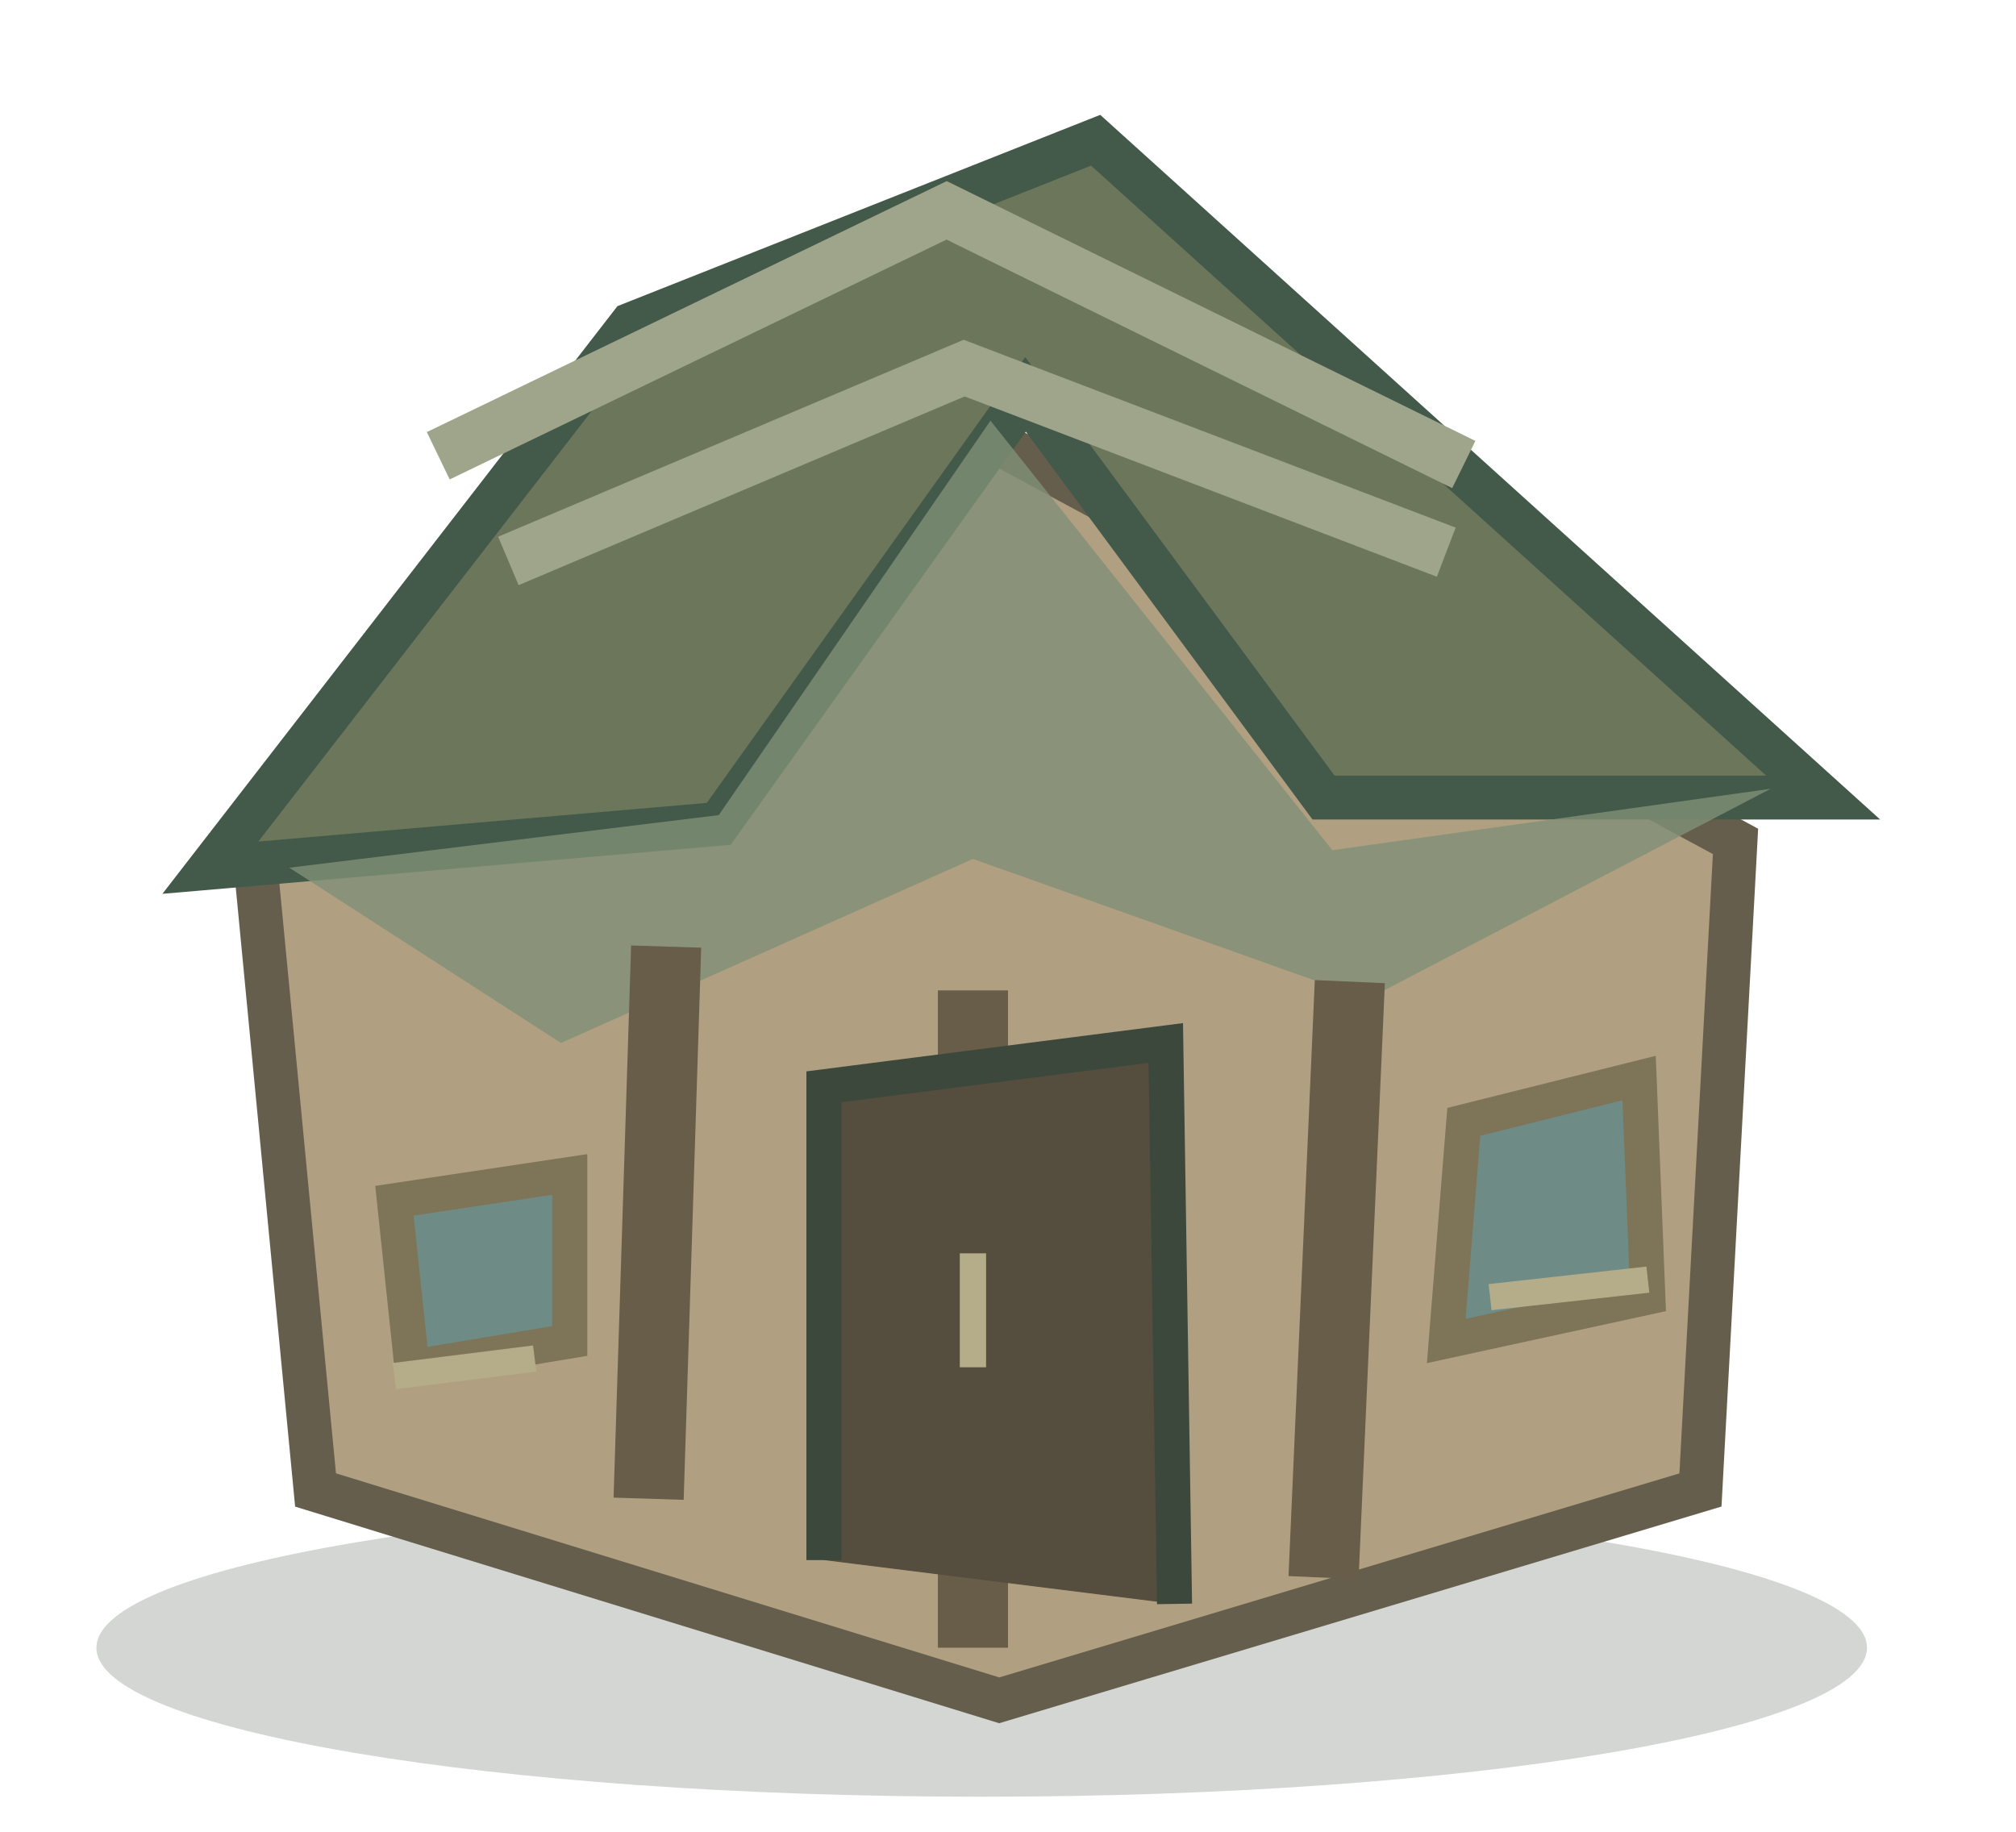
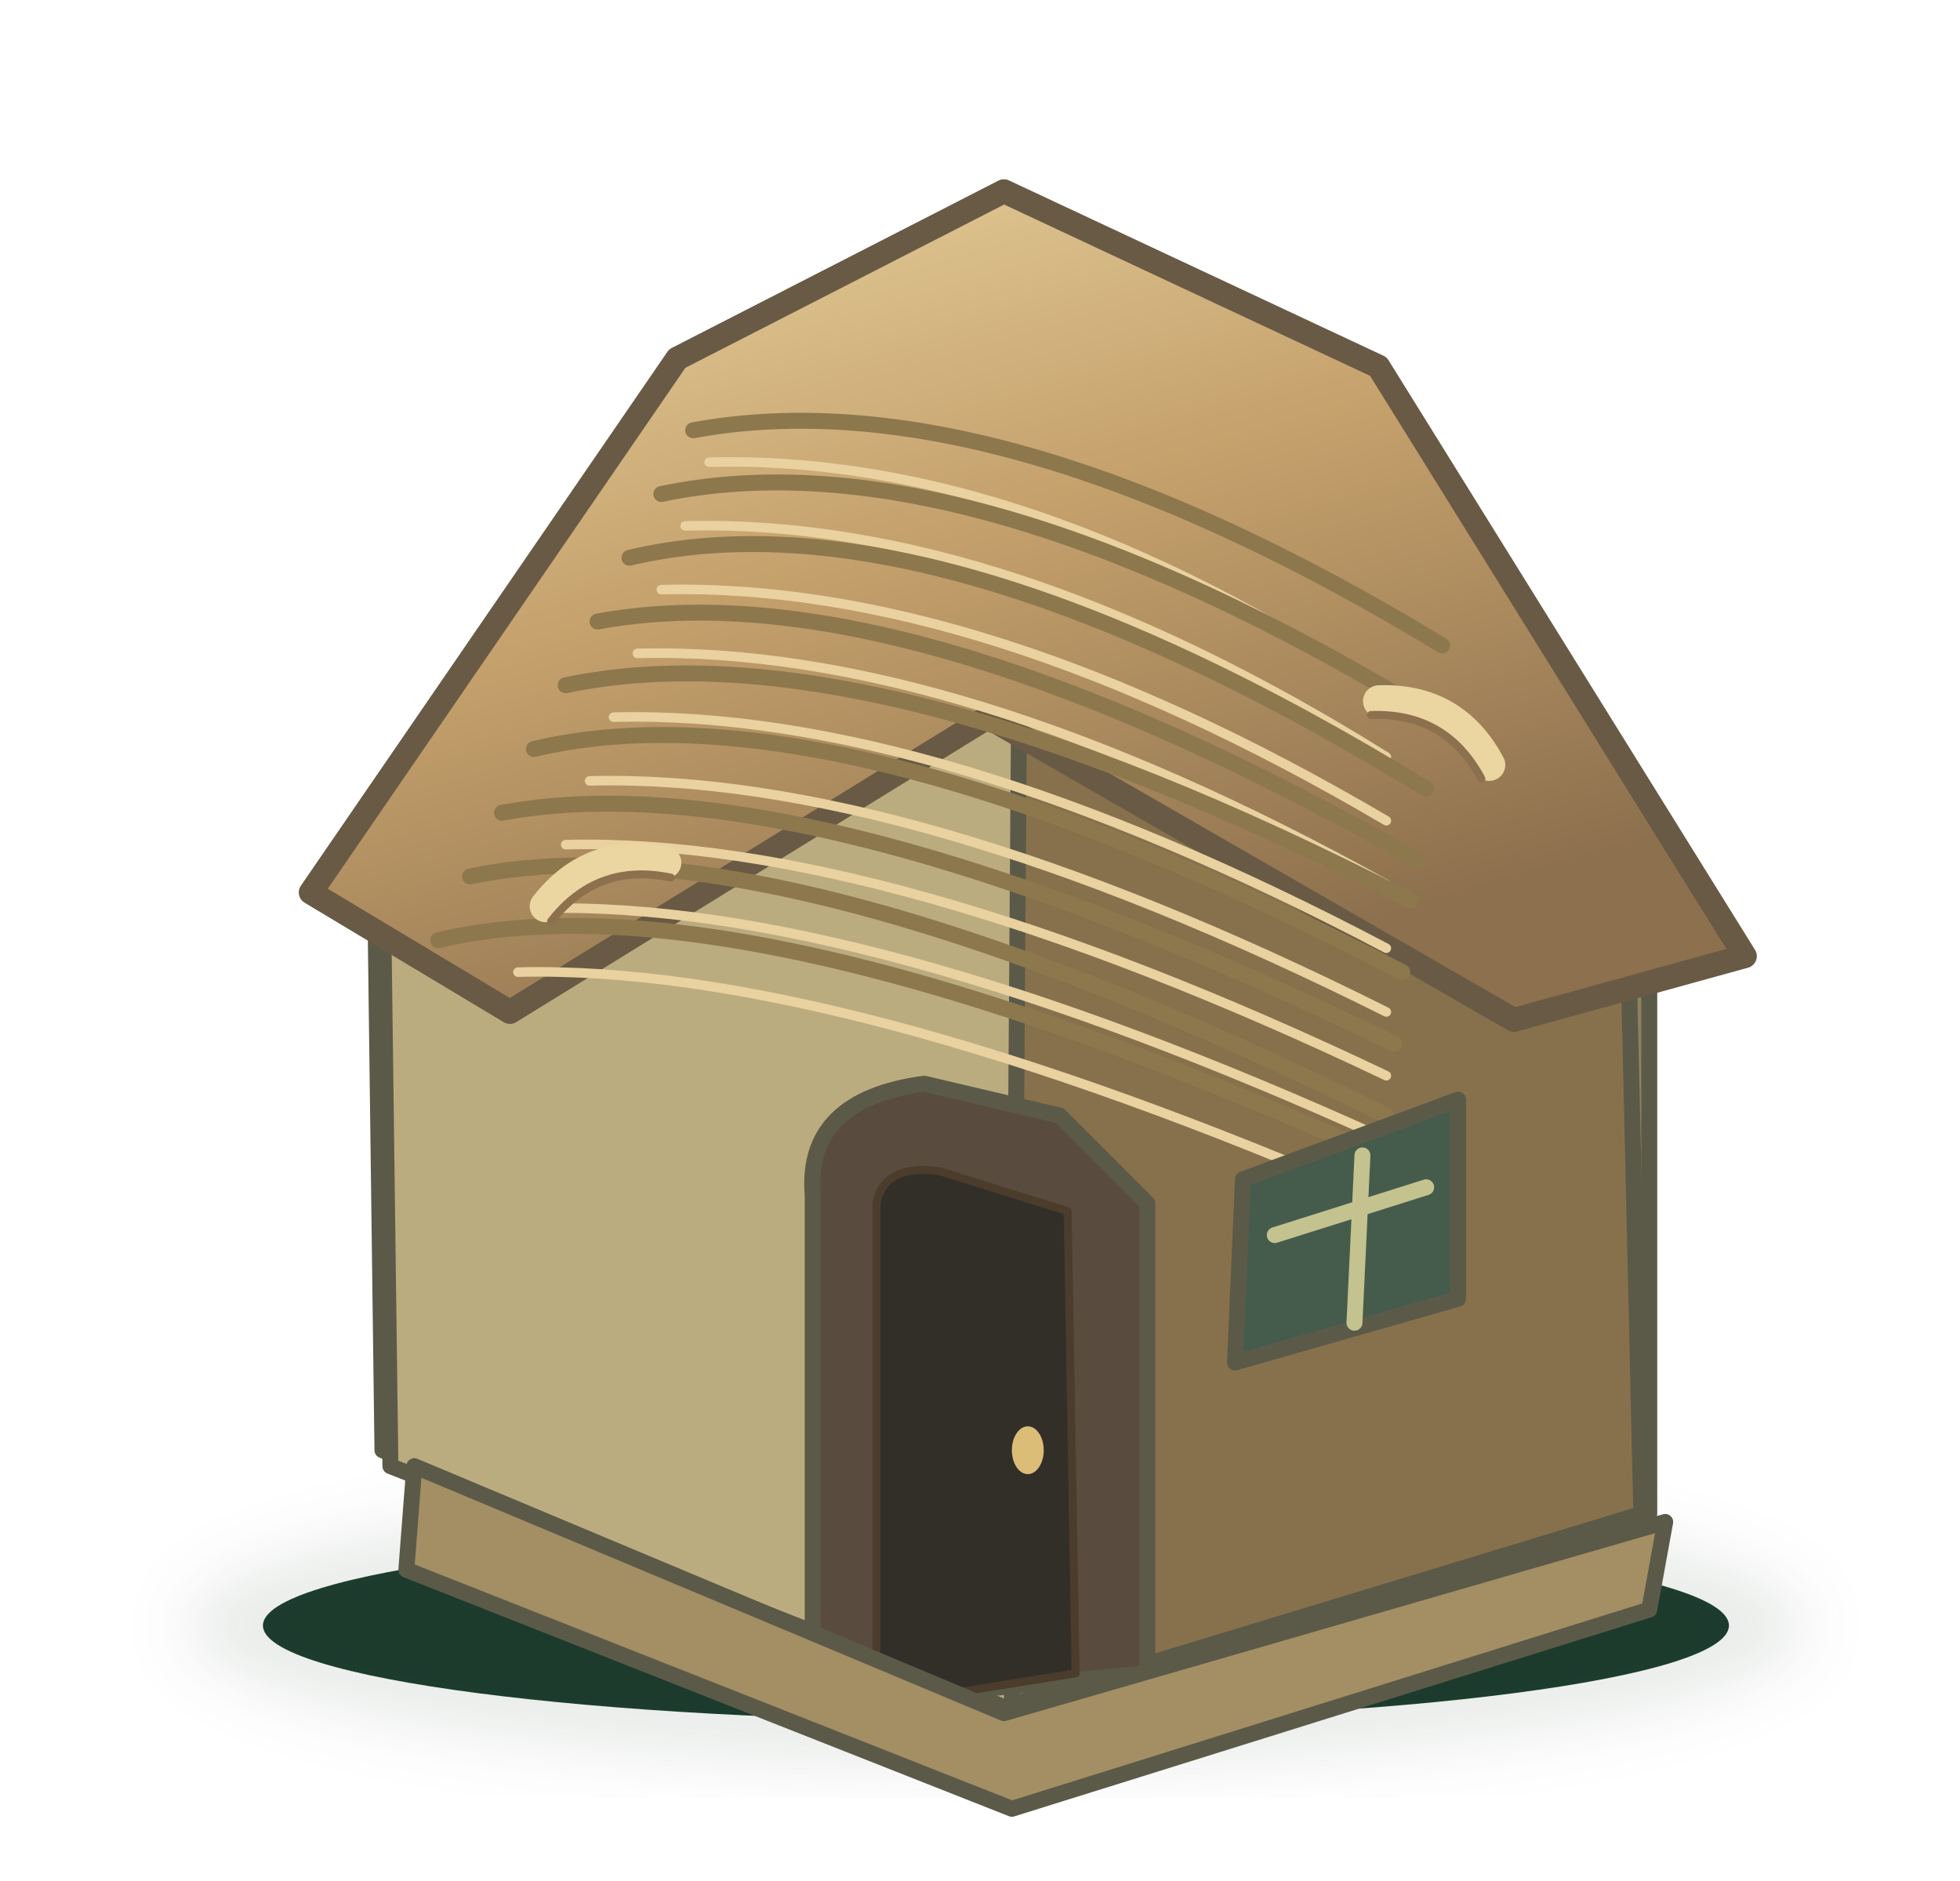
- <svg xmlns="http://www.w3.org/2000/svg" width="230" height="209" viewBox="0 0 230 209">
+ <svg xmlns="http://www.w3.org/2000/svg" width="246" height="236" viewBox="0 0 246 236">
  <defs>
+     <linearGradient id="wood" x1="0" x2=".4" y2="1">
+       <stop stop-color="#d4b484" />
+       <stop offset=".4" stop-color="#a57d55" />
+       <stop offset="1" stop-color="#624d3c" />
+     </linearGradient>
+     <linearGradient id="straw" x2=".5" y2="1">
+       <stop stop-color="#ebd6a3" />
+       <stop offset=".5" stop-color="#c5a16c" />
+       <stop offset="1" stop-color="#8d704e" />
+     </linearGradient>
+     <linearGradient id="rock" x2=".7" y2="1">
+       <stop stop-color="#d0c7a9" />
+       <stop offset=".5" stop-color="#a4a391" />
+       <stop offset="1" stop-color="#646e64" />
+     </linearGradient>
+     <linearGradient id="wool" x2=".4" y2="1">
+       <stop stop-color="#e6dcc4" />
+       <stop offset=".6" stop-color="#c2b591" />
+       <stop offset="1" stop-color="#7e8a72" />
+     </linearGradient>
+     <linearGradient id="fire" x2=".5" y2="1">
+       <stop stop-color="#ffe6a1" />
+       <stop offset=".42" stop-color="#ffb95e" />
+       <stop offset=".8" stop-color="#e37736" />
+       <stop offset="1" stop-color="#a34f29" />
+     </linearGradient>
    <filter id="soft">
-       <feGaussianBlur stdDeviation="3" />
+       <feGaussianBlur stdDeviation="4" />
    </filter>
-     <linearGradient id="pine" x2=".8" y2="1">
-       <stop stop-color="#86aa74" />
-       <stop offset=".36" stop-color="#477c65" />
-       <stop offset="1" stop-color="#264d42" />
-     </linearGradient>
-     <linearGradient id="leaf" x2=".7" y2="1">
-       <stop stop-color="#add18a" />
-       <stop offset=".48" stop-color="#5d9a72" />
-       <stop offset="1" stop-color="#346754" />
-     </linearGradient>
-     <linearGradient id="stone" x2=".9" y2="1">
-       <stop stop-color="#c8c4a8" />
-       <stop offset=".55" stop-color="#9b9d8c" />
-       <stop offset="1" stop-color="#646f69" />
-     </linearGradient>
-     <linearGradient id="wood" x2=".7" y2="1">
-       <stop stop-color="#9d7958" />
-       <stop offset="1" stop-color="#574535" />
-     </linearGradient>
  </defs>
-   <ellipse cx="112" cy="188" rx="101" ry="17" fill="#26332a" opacity=".2" />
-   <path d="M29 97L111 49 198 96 194 170 114 194 36 170Z" fill="#b0a081" stroke="#655e4d" stroke-width="5" />
-   <path d="M24 99L72 37 125 16 208 91 151 91 117 45 82 94Z" fill="#6b765b" stroke="#43594a" stroke-width="5" />
-   <path d="M33 99l49-6 31-45 39 49 50-7-46 24-45-16-47 21Z" fill="#819077" opacity=".8" />
-   <path d="M76 108l-2 63 M154 112l-3 68 M111 113l0 75" stroke="#685d48" stroke-width="8" />
-   <path d="M94 178l0-54 39-5 1 64" fill="#554d3d" stroke="#3d483c" stroke-width="4" />
-   <path d="M45 137l20-3 0 19-18 3Z M167 128l20-5 1 25-23 5Z" fill="#6e8c85" stroke="#7e7457" stroke-width="4" />
-   <path d="M50 52l58-28 59 29 M58 64l52-22 55 21" stroke="#9fa58a" stroke-width="6" fill="none" />
-   <g stroke="#b5ad8a" stroke-width="3">
-     <path d="M45 157l16-2 M170 148l18-2 M111 143v13" />
+   <ellipse cx="125" cy="204" rx="92" ry="12" fill="#1b3b2e" />
+   <ellipse cx="125" cy="204" rx="102" ry="18" fill="#26422c" opacity=".1" filter="url(#soft)" />
+   <path d="M67 197q-3 -5 -2 -11M67 197q4 -5 5 -8" fill="none" stroke="#7ba065" stroke-width="1.8" stroke-linecap="round" />
+   <path d="M86 197q-3 -5 -2 -11M86 197q4 -5 5 -8" fill="none" stroke="#7ba065" stroke-width="1.8" stroke-linecap="round" />
+   <path d="M105 197q-3 -5 -2 -11M105 197q4 -5 5 -8" fill="none" stroke="#7ba065" stroke-width="1.8" stroke-linecap="round" />
+   <path d="M124 197q-3 -5 -2 -11M124 197q4 -5 5 -8" fill="none" stroke="#7ba065" stroke-width="1.8" stroke-linecap="round" />
+   <path d="M143 197q-3 -5 -2 -11M143 197q4 -5 5 -8" fill="none" stroke="#7ba065" stroke-width="1.8" stroke-linecap="round" />
+   <path d="M162 197q-3 -5 -2 -11M162 197q4 -5 5 -8" fill="none" stroke="#7ba065" stroke-width="1.8" stroke-linecap="round" />
+   <path d="M181 197q-3 -5 -2 -11M181 197q4 -5 5 -8" fill="none" stroke="#7ba065" stroke-width="1.8" stroke-linecap="round" />
+   <path d="M83 197q-3 -5 -2 -11M83 197q4 -5 5 -8" fill="none" stroke="#7ba065" stroke-width="1.8" stroke-linecap="round" />
+   <path d="M102 197q-3 -5 -2 -11M102 197q4 -5 5 -8" fill="none" stroke="#7ba065" stroke-width="1.8" stroke-linecap="round" />
+   <path d="M121 197q-3 -5 -2 -11M121 197q4 -5 5 -8" fill="none" stroke="#7ba065" stroke-width="1.8" stroke-linecap="round" />
+   <path d="M140 197q-3 -5 -2 -11M140 197q4 -5 5 -8" fill="none" stroke="#7ba065" stroke-width="1.8" stroke-linecap="round" />
+   <path d="M159 197q-3 -5 -2 -11M159 197q4 -5 5 -8" fill="none" stroke="#7ba065" stroke-width="1.8" stroke-linecap="round" />
+   <path d="M178 197q-3 -5 -2 -11M178 197q4 -5 5 -8" fill="none" stroke="#7ba065" stroke-width="1.8" stroke-linecap="round" />
+   <path d="M80 197q-3 -5 -2 -11M80 197q4 -5 5 -8" fill="none" stroke="#7ba065" stroke-width="1.8" stroke-linecap="round" />
+   <path d="M47 105L128 68L207 106L207 190L126 215L48 182Z" fill="#8f815e" stroke="#5b5a48" stroke-width="2" stroke-linecap="round" stroke-linejoin="round" />
+   <path d="M48 107L128 75L128 215L49 184Z" fill="#bbac7f" stroke="#5b5a48" stroke-width="2" stroke-linecap="round" stroke-linejoin="round" />
+   <path d="M128 75L204 103L206 190L127 214Z" fill="#87714d" stroke="#5b5a48" stroke-width="2" stroke-linecap="round" stroke-linejoin="round" />
+   <path d="M39 112L85 45L126 24L173 46L219 120L190 128L124 90L64 127Z" fill="url(#straw)" stroke="#695a45" stroke-width="3" stroke-linecap="round" stroke-linejoin="round" />
+   <path d="M87 54q38 -7 94 27" fill="none" stroke="#8d784d" stroke-width="2" stroke-linecap="round" />
+   <path d="M89 58q40 -1 85 29" fill="none" stroke="#e9d1a0" stroke-width="1.2" stroke-linecap="round" />
+   <path d="M83 62q38 -8 97 28" fill="none" stroke="#8d784d" stroke-width="2" stroke-linecap="round" />
+   <path d="M86 66q40 -1 88 29" fill="none" stroke="#e9d1a0" stroke-width="1.2" stroke-linecap="round" />
+   <path d="M79 70q38 -9 100 29" fill="none" stroke="#8d784d" stroke-width="2" stroke-linecap="round" />
+   <path d="M83 74q40 -1 91 29" fill="none" stroke="#e9d1a0" stroke-width="1.2" stroke-linecap="round" />
+   <path d="M75 78q38 -7 103 30" fill="none" stroke="#8d784d" stroke-width="2" stroke-linecap="round" />
+   <path d="M80 82q40 -1 94 29" fill="none" stroke="#e9d1a0" stroke-width="1.2" stroke-linecap="round" />
+   <path d="M71 86q38 -8 106 27" fill="none" stroke="#8d784d" stroke-width="2" stroke-linecap="round" />
+   <path d="M77 90q40 -1 97 29" fill="none" stroke="#e9d1a0" stroke-width="1.2" stroke-linecap="round" />
+   <path d="M67 94q38 -9 109 28" fill="none" stroke="#8d784d" stroke-width="2" stroke-linecap="round" />
+   <path d="M74 98q40 -1 100 29" fill="none" stroke="#e9d1a0" stroke-width="1.2" stroke-linecap="round" />
+   <path d="M63 102q38 -7 112 29" fill="none" stroke="#8d784d" stroke-width="2" stroke-linecap="round" />
+   <path d="M71 106q40 -1 103 29" fill="none" stroke="#e9d1a0" stroke-width="1.2" stroke-linecap="round" />
+   <path d="M59 110q38 -8 115 30" fill="none" stroke="#8d784d" stroke-width="2" stroke-linecap="round" />
+   <path d="M68 114q40 -1 106 29" fill="none" stroke="#e9d1a0" stroke-width="1.2" stroke-linecap="round" />
+   <path d="M55 118q38 -9 118 27" fill="none" stroke="#8d784d" stroke-width="2" stroke-linecap="round" />
+   <path d="M65 122q40 -1 109 29" fill="none" stroke="#e9d1a0" stroke-width="1.2" stroke-linecap="round" />
+   <path d="M102 214L102 150Q101 138 116 136L133 140L144 151L144 210Z" fill="#594c3e" stroke="#5b5a48" stroke-width="2" stroke-linecap="round" stroke-linejoin="round" />
+   <path d="M110 214L110 151Q111 146 118 147L134 152L135 210Z" fill="#322f29" stroke="#4b3c2c" stroke-width="1" stroke-linecap="round" stroke-linejoin="round" />
+   <ellipse cx="129" cy="182" rx="2" ry="3" fill="#dbbd78" />
+   <path d="M156 148L183 138L183 163L155 171Z" fill="#455c4d" stroke="#5b5a48" stroke-width="2" stroke-linecap="round" stroke-linejoin="round" />
+   <path d="M160 155L179 149M171 145L170 166" fill="none" stroke="#c4c28e" stroke-width="2" stroke-linecap="round" />
+   <path d="M52 184L126 215L209 191L207 202L127 227L51 197Z" fill="#a48e64" stroke="#5b5a48" stroke-width="2" stroke-linecap="round" stroke-linejoin="round" />
+   <g transform="rotate(-20 76 111)">
+     <path d="M68 111q8 -5 16 0" fill="none" stroke="#ebd5a1" stroke-width="4" stroke-linecap="round" />
+     <path d="M68 113q8 -5 16 0" fill="none" stroke="#8d714e" stroke-width="1" stroke-linecap="round" />
+   </g>
+   <g transform="rotate(30 180 92)">
+     <path d="M172 92q8 -5 16 0" fill="none" stroke="#ebd5a1" stroke-width="4" stroke-linecap="round" />
+     <path d="M172 94q8 -5 16 0" fill="none" stroke="#8d714e" stroke-width="1" stroke-linecap="round" />
  </g>
</svg>
